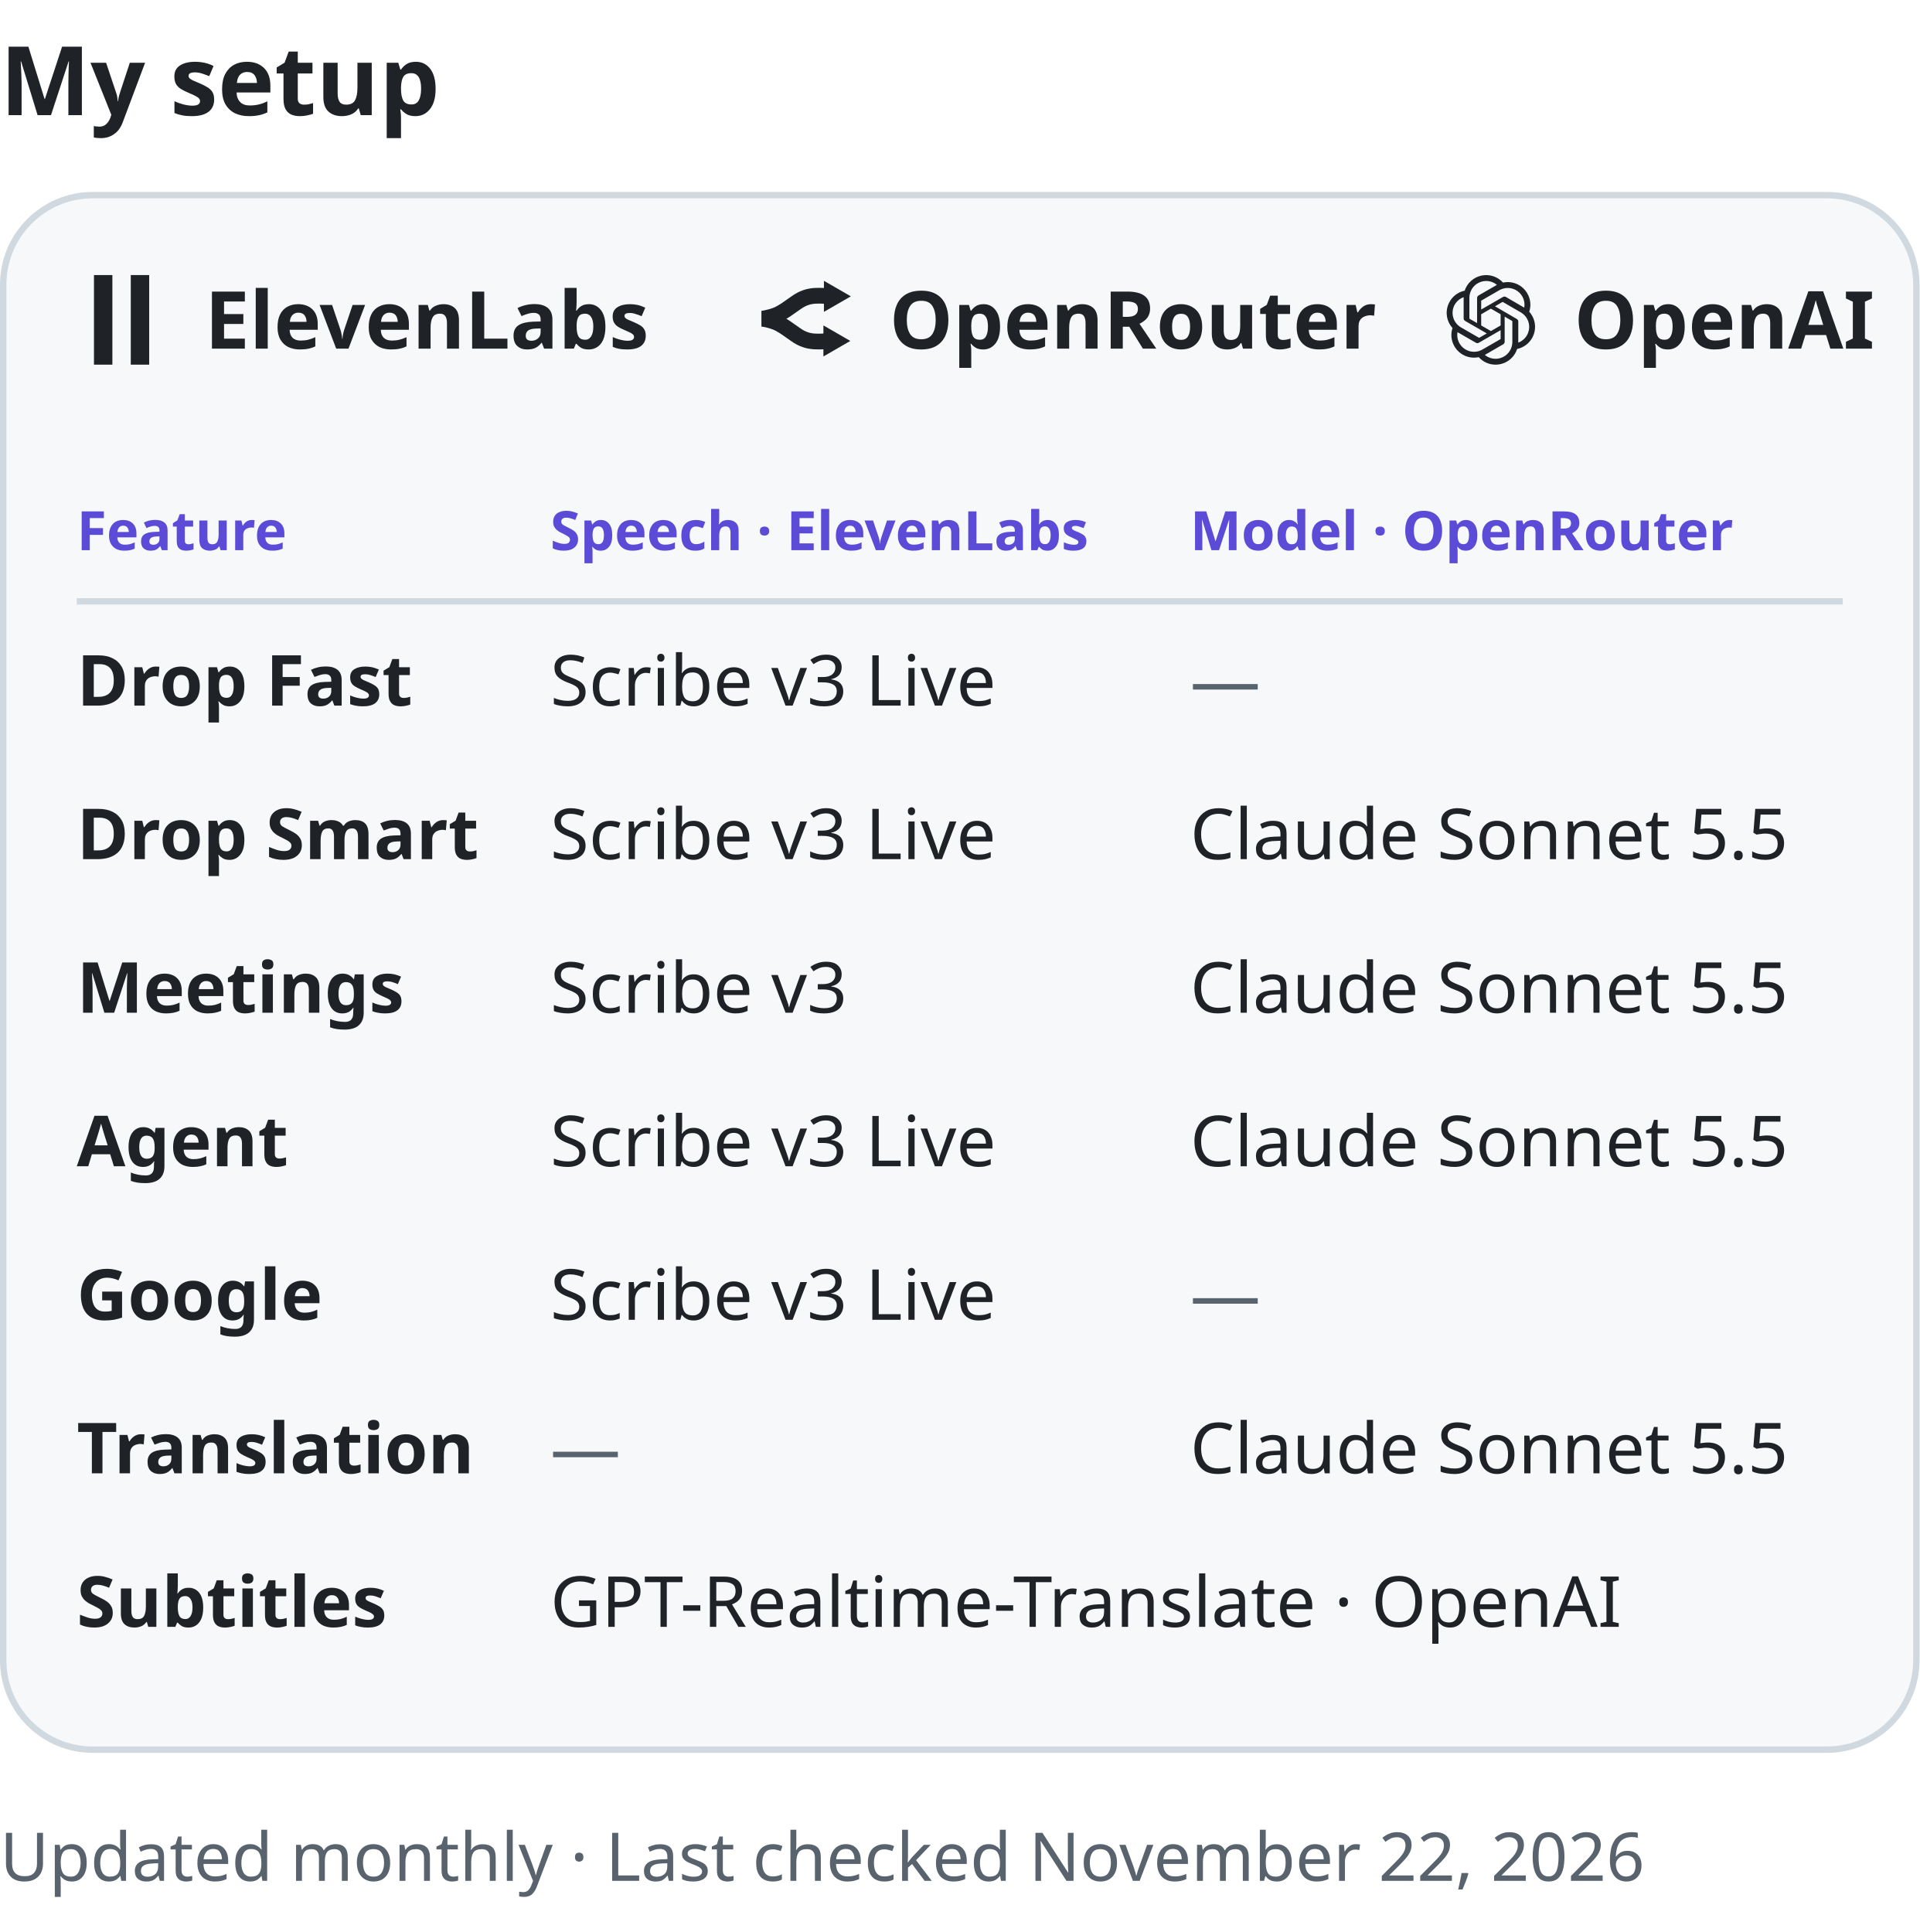
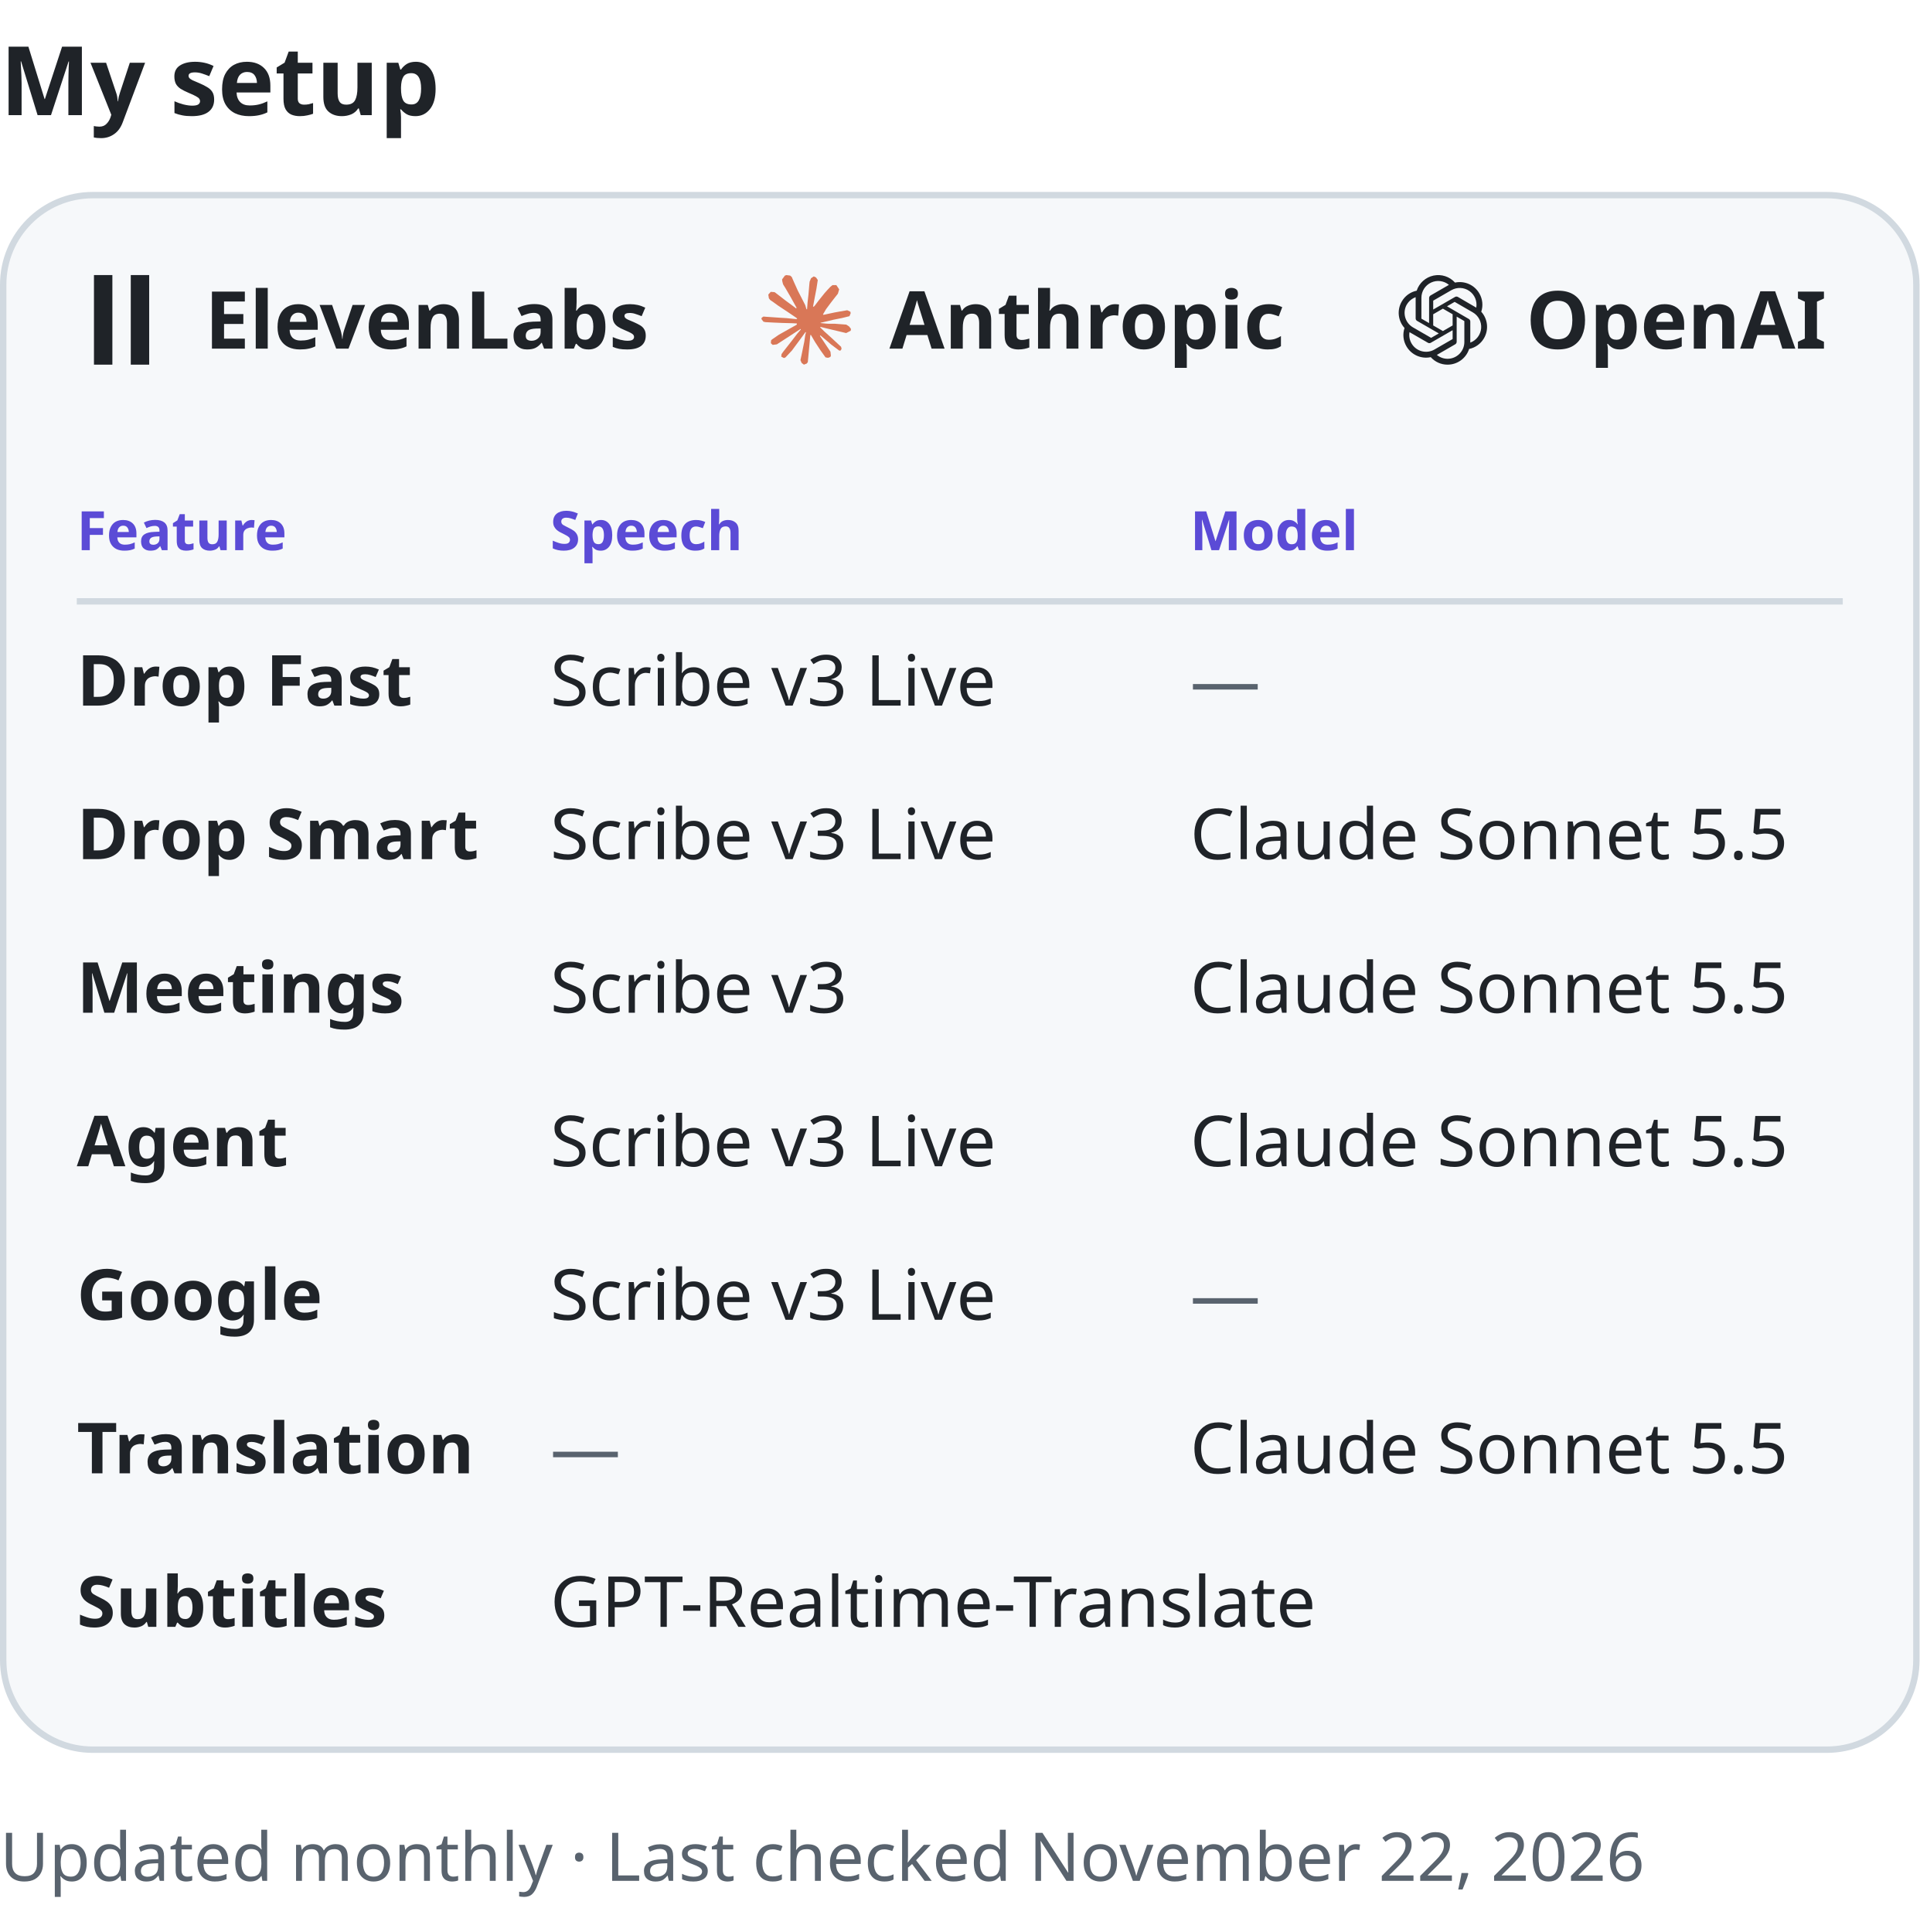
<svg xmlns="http://www.w3.org/2000/svg" width="300" height="302" viewBox="0 0 300 302">
  <text x="0" y="18" font-family="-apple-system, BlinkMacSystemFont, 'Segoe UI', 'Noto Sans', Helvetica, Arial, sans-serif" font-size="15" font-weight="700" fill="#1f2328">My setup</text>
  <rect x="0.5" y="30.5" width="299" height="243" rx="14" fill="#f6f8fa" stroke="#d1d9e0" />
  <svg x="12" y="43" width="14" height="14" fill="#1f2328" role="img" viewBox="0 0 24 24">
    <path d="M4.604 0v24h4.932V0zm9.861 0v24h4.932V0z" />
  </svg>
  <text x="32" y="54.5" font-family="-apple-system, BlinkMacSystemFont, 'Segoe UI', 'Noto Sans', Helvetica, Arial, sans-serif" font-size="12.5" font-weight="600" fill="#1f2328">ElevenLabs</text>
-   <svg x="119.0" y="43" width="14" height="14" fill="#1f2328" role="img" viewBox="0 0 512 512">
-     <path d="M3 248.945C18 248.945 76 236 106 219C136 202 136 202 198 158C276.497 102.293 332 120.945 423 120.945" fill="none" stroke="#1f2328" stroke-width="90" />
-     <path d="M511 121.5L357.25 210.268L357.25 32.732L511 121.5Z" fill="#1f2328" />
-     <path d="M0 249C15 249 73 261.945 103 278.945C133 295.945 133 295.945 195 339.945C273.497 395.652 329 377 420 377" fill="none" stroke="#1f2328" stroke-width="90" />
-     <path d="M508 376.445L354.25 287.678L354.25 465.213L508 376.445Z" fill="#1f2328" />
+   <svg x="119.0" y="43" width="14" height="14" fill="#d97757" role="img" viewBox="0 0 24 24">
+     <path d="m4.714 15.956 4.717-2.647.079-.231-.079-.128h-.231l-.789-.049-2.696-.073-2.337-.097-2.265-.121-.571-.121-.534-.704.055-.352.48-.322.686.061 1.518.103 2.277.158 1.651.097 2.447.255h.389l.055-.158-.134-.097-.103-.097L6.973 9.836l-2.55-1.688-1.336-.971-.723-.492-.364-.461-.158-1.008.656-.723.88.061.225.061.892.686 1.906 1.475 2.489 1.834.364.303.146-.103.018-.073-.164-.273-1.354-2.447-1.445-2.489-.643-1.032-.17-.619c-.061-.255-.103-.467-.103-.729L6.287.134 6.7 0l.996.134.419.364.619 1.415 1.002 2.228 1.554 3.03.455.898.243.832.091.255h.158v-.146l.128-1.706.237-2.095.231-2.696.079-.759.376-.911.747-.492.583.279.48.686-.067.443-.285 1.852-.559 2.902-.364 1.943h.212l.243-.243.984-1.305 1.651-2.064.729-.82.85-.905.546-.431h1.032l.759 1.129-.34 1.166-1.062 1.348-.88 1.141-1.263 1.7-.789 1.36.073.109.188-.018 2.853-.607 1.542-.279 1.84-.316.832.389.091.395-.328.807-1.967.486-2.307.461-3.436.814-.043.03.049.061 1.548.146.662.036h1.621l3.018.225.789.522.474.638-.079.486-1.214.619-1.639-.389-3.825-.911-1.311-.328h-.182v.109l1.093 1.069 2.003 1.809 2.507 2.331.128.577-.322.455-.34-.049-2.204-1.657-.85-.747-1.925-1.621h-.128v.17l.443.65 2.344 3.521.121 1.081-.17.352-.607.212-.668-.121-1.372-1.925L14.38 17.959l-1.141-1.943-.14.079-.674 7.255-.316.37-.729.279-.607-.461-.322-.747.322-1.475.389-1.925.316-1.53.285-1.9.17-.631-.012-.043-.14.018-1.433 1.967-2.18 2.945-1.724 1.846-.413.164-.716-.37.067-.662.401-.589 2.386-3.036 1.439-1.882.929-1.087-.006-.158h-.055l-6.338 4.116-1.129.146-.486-.455.061-.747.231-.243 1.906-1.311Z" />
  </svg>
-   <text x="139.0" y="54.5" font-family="-apple-system, BlinkMacSystemFont, 'Segoe UI', 'Noto Sans', Helvetica, Arial, sans-serif" font-size="12.5" font-weight="600" fill="#1f2328">OpenRouter</text>
-   <svg x="226.0" y="43" width="14" height="14" fill="#1f2328" role="img" viewBox="0 0 24 24">
+   <text x="139.0" y="54.5" font-family="-apple-system, BlinkMacSystemFont, 'Segoe UI', 'Noto Sans', Helvetica, Arial, sans-serif" font-size="12.5" font-weight="600" fill="#1f2328">Anthropic</text>
+   <svg x="218.5" y="43" width="14" height="14" fill="#1f2328" role="img" viewBox="0 0 24 24">
    <path d="M22.282 9.821a5.985 5.985 0 0 0-.516-4.911 6.046 6.046 0 0 0-6.51-2.9A6.065 6.065 0 0 0 4.981 4.182a5.985 5.985 0 0 0-3.998 2.9 6.046 6.046 0 0 0 .743 7.097 5.98 5.98 0 0 0 .511 4.911 6.051 6.051 0 0 0 6.515 2.9A5.985 5.985 0 0 0 13.26 24a6.056 6.056 0 0 0 5.772-4.206 5.989 5.989 0 0 0 3.998-2.9 6.056 6.056 0 0 0-.748-7.073zm-9.022 12.608a4.476 4.476 0 0 1-2.876-1.041l.142-.08 4.778-2.758a.795.795 0 0 0 .393-.681v-6.737l2.02 1.169a.071.071 0 0 1 .038.052v5.583a4.504 4.504 0 0 1-4.495 4.494zm-9.661-4.125a4.471 4.471 0 0 1-.535-3.014l.142.085 4.783 2.758a.771.771 0 0 0 .781 0l5.843-3.369v2.332a.08.08 0 0 1-.033.061L9.74 19.95a4.499 4.499 0 0 1-6.141-1.646zM2.341 7.896a4.485 4.485 0 0 1 2.365-1.973V11.6a.766.766 0 0 0 .388.676l5.814 3.354-2.02 1.169a.076.076 0 0 1-.071 0l-4.83-2.787A4.504 4.504 0 0 1 2.341 7.872zm16.596 3.856L13.104 8.364 15.119 7.2a.076.076 0 0 1 .071 0l4.83 2.791a4.494 4.494 0 0 1-.676 8.104v-5.677a.79.79 0 0 0-.407-.667zm2.011-3.023l-.142-.085-4.774-2.782a.776.776 0 0 0-.785 0L9.409 9.23V6.897a.066.066 0 0 1 .028-.061l4.83-2.787a4.499 4.499 0 0 1 6.68 4.66zM8.306 12.863l-2.02-1.164a.08.08 0 0 1-.038-.057V6.074a4.499 4.499 0 0 1 7.376-3.454l-.142.081L8.704 5.459a.795.795 0 0 0-.393.681zm1.098-2.365l2.602-1.5 2.607 1.5v2.999l-2.597 1.5-2.607-1.5Z" />
  </svg>
-   <text x="246.0" y="54.5" font-family="-apple-system, BlinkMacSystemFont, 'Segoe UI', 'Noto Sans', Helvetica, Arial, sans-serif" font-size="12.5" font-weight="600" fill="#1f2328">OpenAI</text>
+   <text x="238.5" y="54.5" font-family="-apple-system, BlinkMacSystemFont, 'Segoe UI', 'Noto Sans', Helvetica, Arial, sans-serif" font-size="12.5" font-weight="600" fill="#1f2328">OpenAI</text>
  <text x="12" y="86" font-family="-apple-system, BlinkMacSystemFont, 'Segoe UI', 'Noto Sans', Helvetica, Arial, sans-serif" font-size="8.5" font-weight="600" fill="#5b4bd6">Feature</text>
-   <text x="86" y="86" font-family="-apple-system, BlinkMacSystemFont, 'Segoe UI', 'Noto Sans', Helvetica, Arial, sans-serif" font-size="8.5" font-weight="600" fill="#5b4bd6">Speech · ElevenLabs</text>
-   <text x="186" y="86" font-family="-apple-system, BlinkMacSystemFont, 'Segoe UI', 'Noto Sans', Helvetica, Arial, sans-serif" font-size="8.5" font-weight="600" fill="#5b4bd6">Model · OpenRouter</text>
+   <text x="86" y="86" font-family="-apple-system, BlinkMacSystemFont, 'Segoe UI', 'Noto Sans', Helvetica, Arial, sans-serif" font-size="8.5" font-weight="600" fill="#5b4bd6">Speech</text>
+   <text x="186" y="86" font-family="-apple-system, BlinkMacSystemFont, 'Segoe UI', 'Noto Sans', Helvetica, Arial, sans-serif" font-size="8.5" font-weight="600" fill="#5b4bd6">Model</text>
  <line x1="12" y1="94" x2="288" y2="94" stroke="#d1d9e0" />
  <text x="12" y="110.3" font-family="-apple-system, BlinkMacSystemFont, 'Segoe UI', 'Noto Sans', Helvetica, Arial, sans-serif" font-size="11" font-weight="600" fill="#1f2328">Drop Fast</text>
  <text x="86" y="110.3" font-family="-apple-system, BlinkMacSystemFont, 'Segoe UI', 'Noto Sans', Helvetica, Arial, sans-serif" font-size="11" font-weight="400" fill="#1f2328">Scribe v3 Live</text>
  <text x="186" y="110.3" font-family="-apple-system, BlinkMacSystemFont, 'Segoe UI', 'Noto Sans', Helvetica, Arial, sans-serif" font-size="11" font-weight="400" fill="#59636e">—</text>
  <text x="12" y="134.3" font-family="-apple-system, BlinkMacSystemFont, 'Segoe UI', 'Noto Sans', Helvetica, Arial, sans-serif" font-size="11" font-weight="600" fill="#1f2328">Drop Smart</text>
  <text x="86" y="134.3" font-family="-apple-system, BlinkMacSystemFont, 'Segoe UI', 'Noto Sans', Helvetica, Arial, sans-serif" font-size="11" font-weight="400" fill="#1f2328">Scribe v3 Live</text>
  <text x="186" y="134.3" font-family="-apple-system, BlinkMacSystemFont, 'Segoe UI', 'Noto Sans', Helvetica, Arial, sans-serif" font-size="11" font-weight="400" fill="#1f2328">Claude Sonnet 5.5</text>
  <text x="12" y="158.3" font-family="-apple-system, BlinkMacSystemFont, 'Segoe UI', 'Noto Sans', Helvetica, Arial, sans-serif" font-size="11" font-weight="600" fill="#1f2328">Meetings</text>
  <text x="86" y="158.3" font-family="-apple-system, BlinkMacSystemFont, 'Segoe UI', 'Noto Sans', Helvetica, Arial, sans-serif" font-size="11" font-weight="400" fill="#1f2328">Scribe v3</text>
  <text x="186" y="158.3" font-family="-apple-system, BlinkMacSystemFont, 'Segoe UI', 'Noto Sans', Helvetica, Arial, sans-serif" font-size="11" font-weight="400" fill="#1f2328">Claude Sonnet 5.5</text>
  <text x="12" y="182.3" font-family="-apple-system, BlinkMacSystemFont, 'Segoe UI', 'Noto Sans', Helvetica, Arial, sans-serif" font-size="11" font-weight="600" fill="#1f2328">Agent</text>
  <text x="86" y="182.3" font-family="-apple-system, BlinkMacSystemFont, 'Segoe UI', 'Noto Sans', Helvetica, Arial, sans-serif" font-size="11" font-weight="400" fill="#1f2328">Scribe v3 Live</text>
  <text x="186" y="182.3" font-family="-apple-system, BlinkMacSystemFont, 'Segoe UI', 'Noto Sans', Helvetica, Arial, sans-serif" font-size="11" font-weight="400" fill="#1f2328">Claude Sonnet 5.5</text>
  <text x="12" y="206.3" font-family="-apple-system, BlinkMacSystemFont, 'Segoe UI', 'Noto Sans', Helvetica, Arial, sans-serif" font-size="11" font-weight="600" fill="#1f2328">Google</text>
  <text x="86" y="206.3" font-family="-apple-system, BlinkMacSystemFont, 'Segoe UI', 'Noto Sans', Helvetica, Arial, sans-serif" font-size="11" font-weight="400" fill="#1f2328">Scribe v3 Live</text>
  <text x="186" y="206.3" font-family="-apple-system, BlinkMacSystemFont, 'Segoe UI', 'Noto Sans', Helvetica, Arial, sans-serif" font-size="11" font-weight="400" fill="#59636e">—</text>
  <text x="12" y="230.3" font-family="-apple-system, BlinkMacSystemFont, 'Segoe UI', 'Noto Sans', Helvetica, Arial, sans-serif" font-size="11" font-weight="600" fill="#1f2328">Translation</text>
  <text x="86" y="230.3" font-family="-apple-system, BlinkMacSystemFont, 'Segoe UI', 'Noto Sans', Helvetica, Arial, sans-serif" font-size="11" font-weight="400" fill="#59636e">—</text>
  <text x="186" y="230.3" font-family="-apple-system, BlinkMacSystemFont, 'Segoe UI', 'Noto Sans', Helvetica, Arial, sans-serif" font-size="11" font-weight="400" fill="#1f2328">Claude Sonnet 5.5</text>
  <text x="12" y="254.3" font-family="-apple-system, BlinkMacSystemFont, 'Segoe UI', 'Noto Sans', Helvetica, Arial, sans-serif" font-size="11" font-weight="600" fill="#1f2328">Subtitles</text>
-   <text x="86" y="254.3" font-family="-apple-system, BlinkMacSystemFont, 'Segoe UI', 'Noto Sans', Helvetica, Arial, sans-serif" font-size="11" font-weight="400" fill="#1f2328">GPT-Realtime-Translate · OpenAI</text>
+   <text x="86" y="254.3" font-family="-apple-system, BlinkMacSystemFont, 'Segoe UI', 'Noto Sans', Helvetica, Arial, sans-serif" font-size="11" font-weight="400" fill="#1f2328">GPT-Realtime-Translate</text>
  <text x="0" y="294" font-family="-apple-system, BlinkMacSystemFont, 'Segoe UI', 'Noto Sans', Helvetica, Arial, sans-serif" font-size="10.5" fill="#59636e">Updated monthly · Last checked November 22, 2026</text>
</svg>
